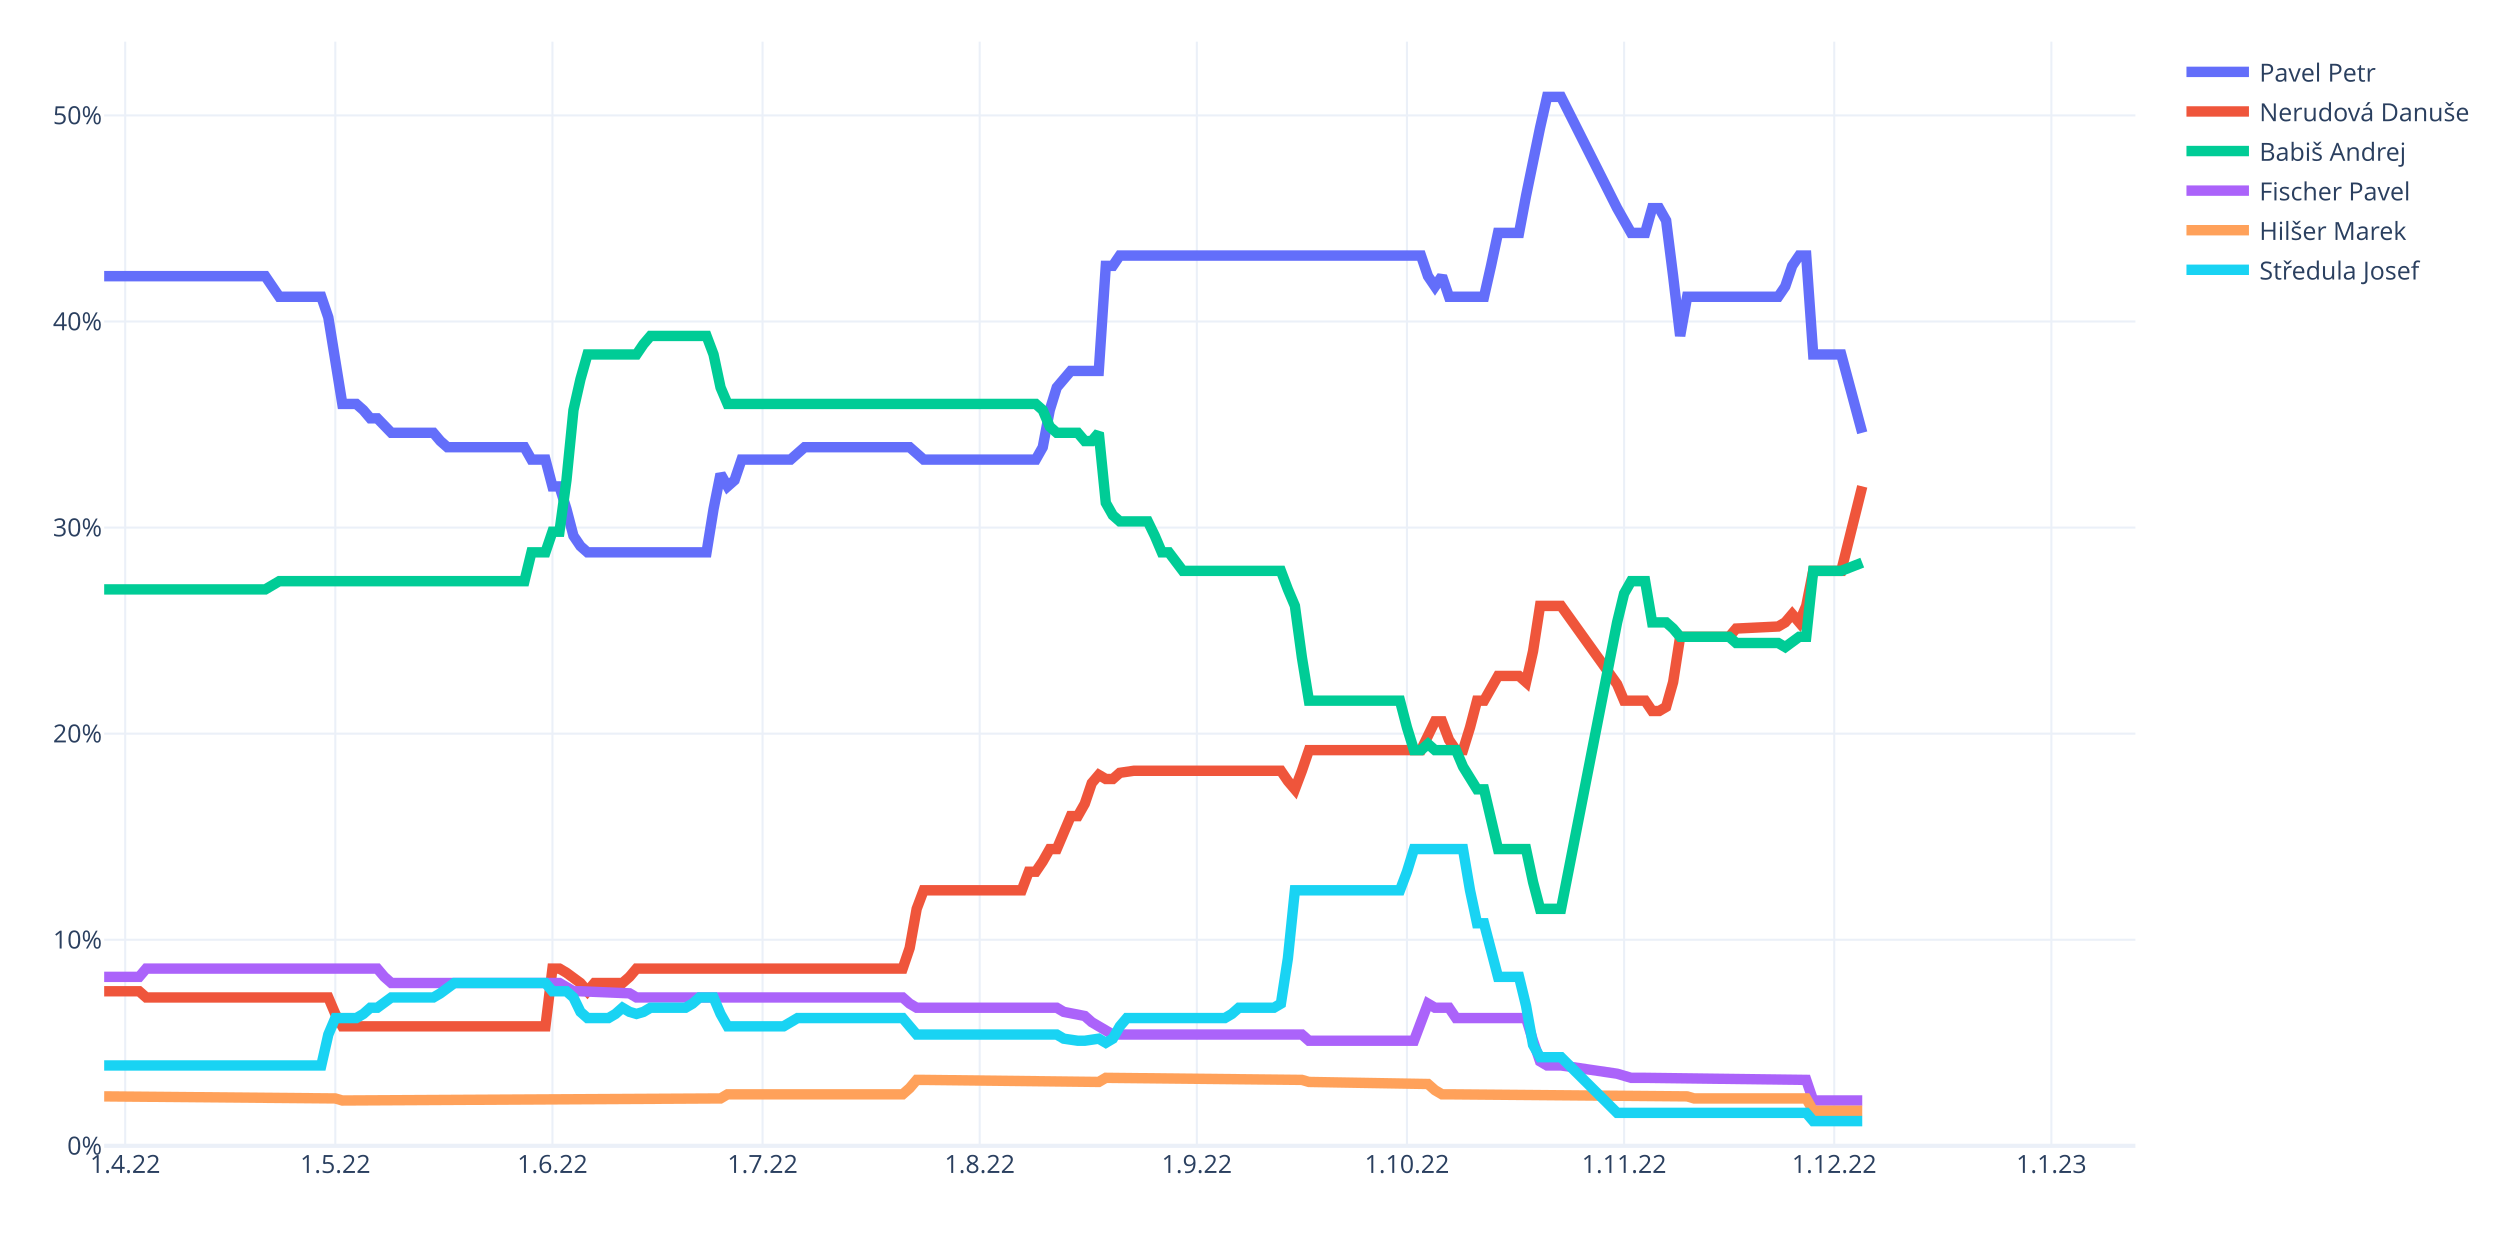
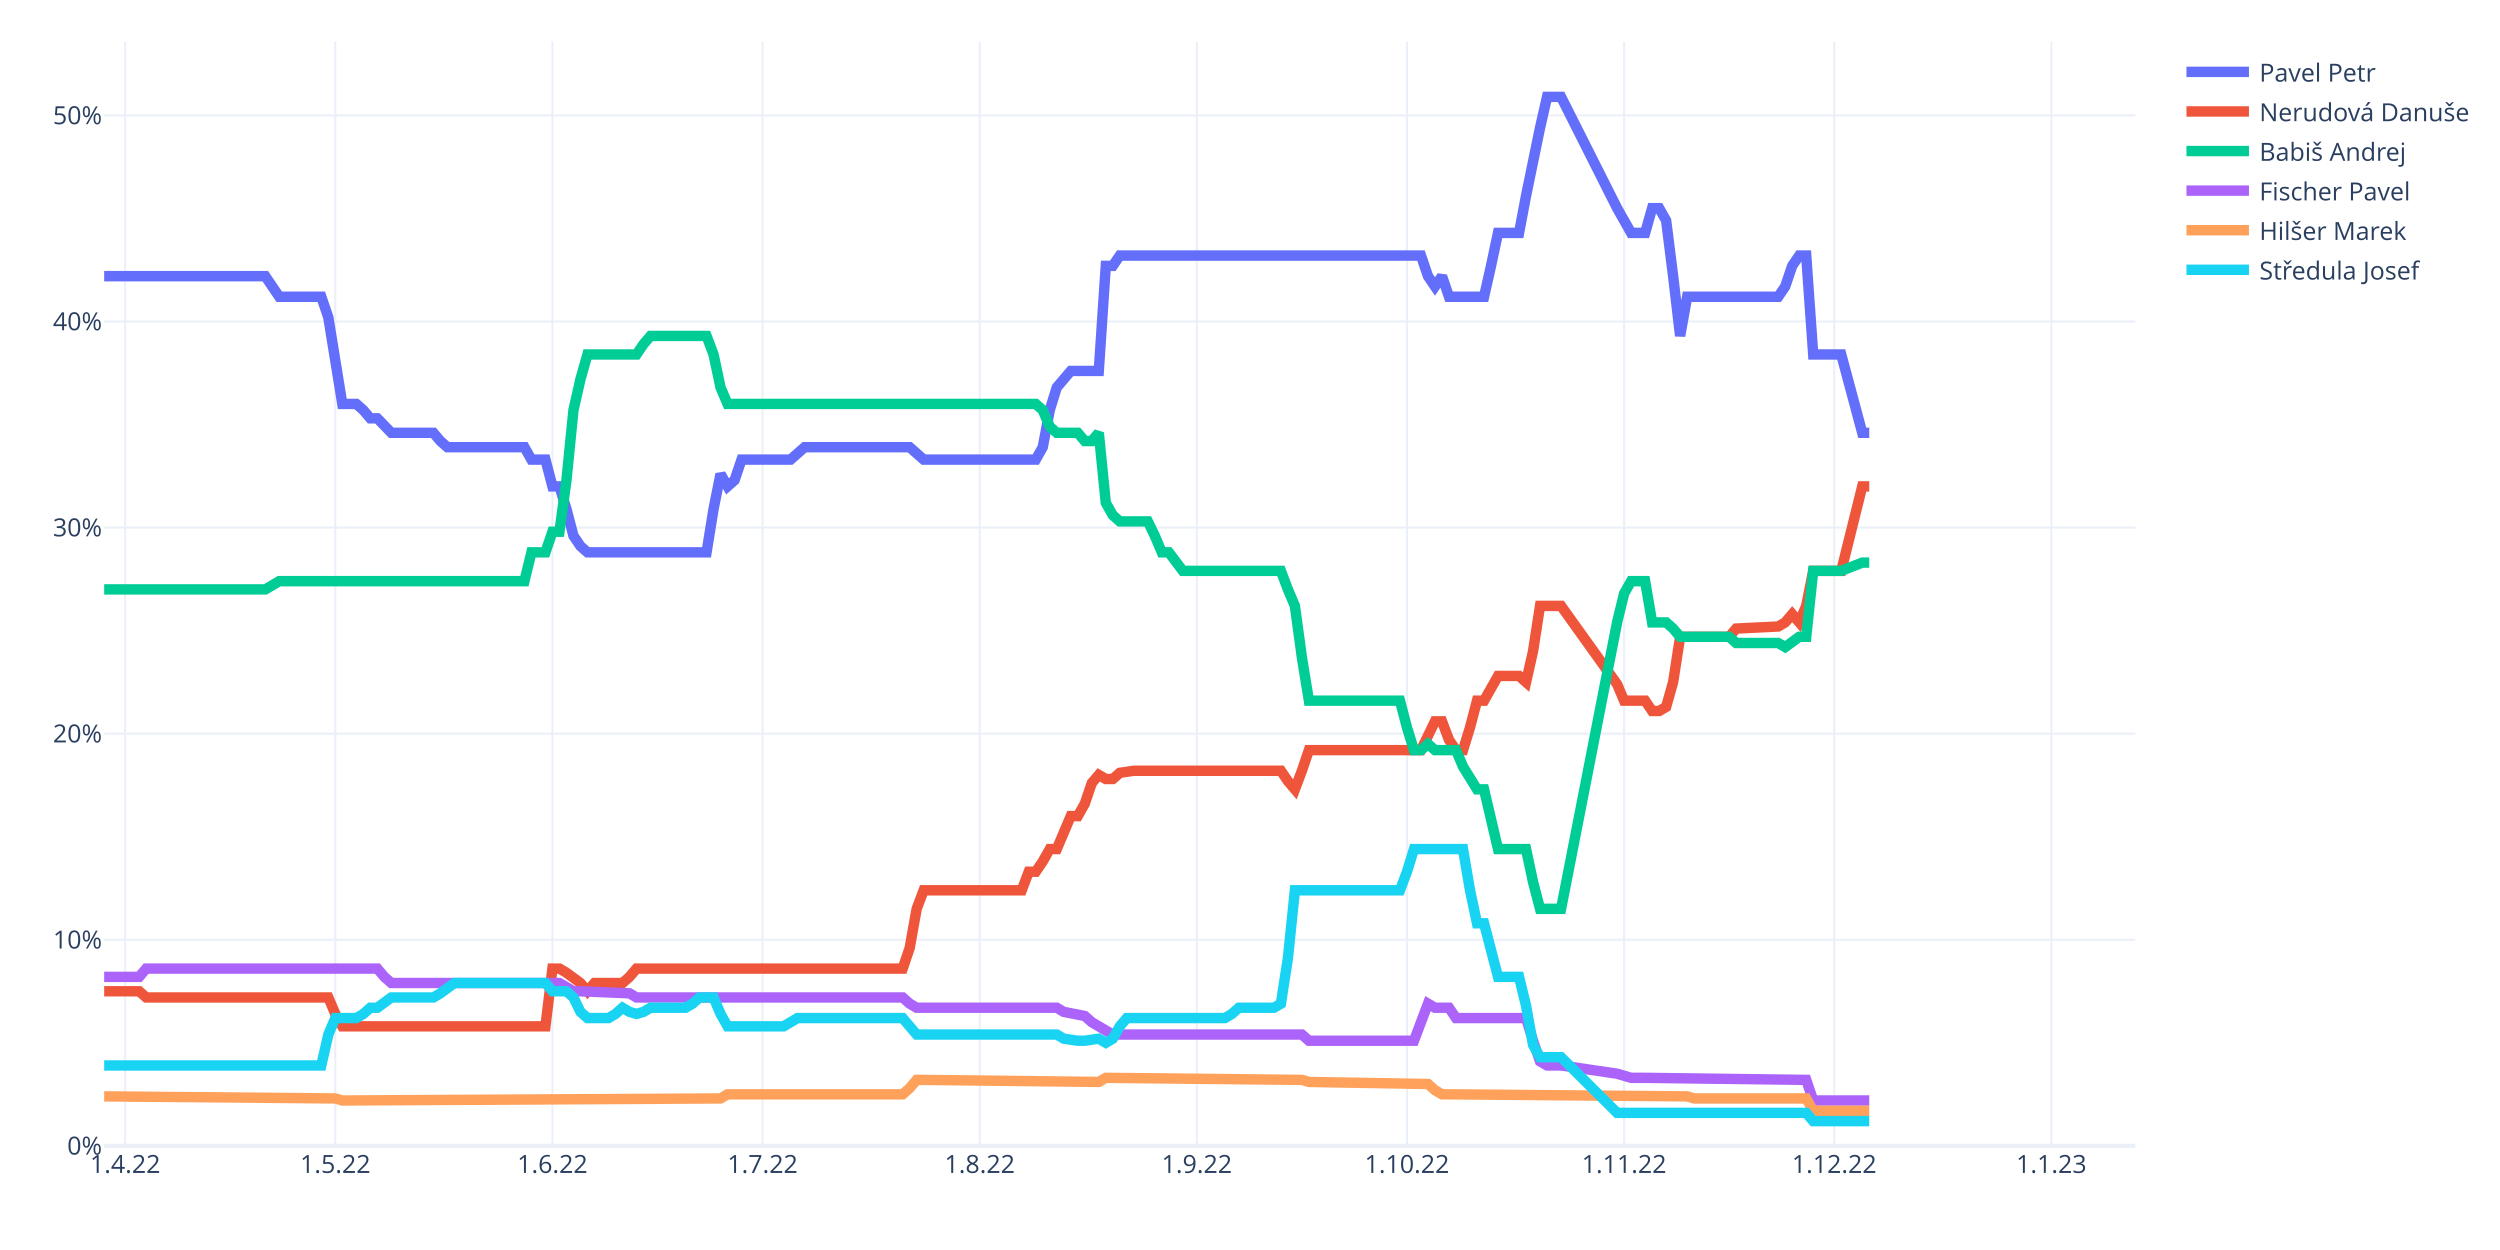
<svg xmlns="http://www.w3.org/2000/svg" class="main-svg" width="1200" height="600" style="" viewBox="0 0 1200 600">
  <rect x="0" y="0" width="1200" height="600" style="fill: rgb(255, 255, 255); fill-opacity: 1;" />
-   <defs id="defs-e1392a">
+   <defs id="defs-e03ffd">
    <g class="clips">
-       <clipPath id="clipe1392axyplot" class="plotclip">
+       <clipPath id="clipe03ffdxyplot" class="plotclip">
        <rect width="975" height="530" />
      </clipPath>
-       <clipPath class="axesclip" id="clipe1392ax">
+       <clipPath class="axesclip" id="clipe03ffdx">
        <rect x="50" y="0" width="975" height="600" />
      </clipPath>
-       <clipPath class="axesclip" id="clipe1392ay">
+       <clipPath class="axesclip" id="clipe03ffdy">
        <rect x="0" y="20" width="1200" height="530" />
      </clipPath>
-       <clipPath class="axesclip" id="clipe1392axy">
+       <clipPath class="axesclip" id="clipe03ffdxy">
        <rect x="50" y="20" width="975" height="530" />
      </clipPath>
    </g>
    <g class="gradients" />
    <g class="patterns" />
  </defs>
  <g class="bglayer" />
  <g class="layer-below">
    <g class="imagelayer" />
    <g class="shapelayer" />
  </g>
  <g class="cartesianlayer">
    <g class="subplot xy">
      <g class="layer-subplot">
        <g class="shapelayer" />
        <g class="imagelayer" />
      </g>
      <g class="minor-gridlayer">
        <g class="x" />
        <g class="y" />
      </g>
      <g class="gridlayer">
        <g class="x">
          <path class="xgrid crisp" transform="translate(60.09,0)" d="M0,20v530" style="stroke: rgb(235, 240, 248); stroke-opacity: 1; stroke-width: 1px;" />
          <path class="xgrid crisp" transform="translate(160.95,0)" d="M0,20v530" style="stroke: rgb(235, 240, 248); stroke-opacity: 1; stroke-width: 1px;" />
          <path class="xgrid crisp" transform="translate(265.17,0)" d="M0,20v530" style="stroke: rgb(235, 240, 248); stroke-opacity: 1; stroke-width: 1px;" />
          <path class="xgrid crisp" transform="translate(366.03,0)" d="M0,20v530" style="stroke: rgb(235, 240, 248); stroke-opacity: 1; stroke-width: 1px;" />
          <path class="xgrid crisp" transform="translate(470.26,0)" d="M0,20v530" style="stroke: rgb(235, 240, 248); stroke-opacity: 1; stroke-width: 1px;" />
          <path class="xgrid crisp" transform="translate(574.48,0)" d="M0,20v530" style="stroke: rgb(235, 240, 248); stroke-opacity: 1; stroke-width: 1px;" />
          <path class="xgrid crisp" transform="translate(675.34,0)" d="M0,20v530" style="stroke: rgb(235, 240, 248); stroke-opacity: 1; stroke-width: 1px;" />
          <path class="xgrid crisp" transform="translate(779.57,0)" d="M0,20v530" style="stroke: rgb(235, 240, 248); stroke-opacity: 1; stroke-width: 1px;" />
          <path class="xgrid crisp" transform="translate(880.43,0)" d="M0,20v530" style="stroke: rgb(235, 240, 248); stroke-opacity: 1; stroke-width: 1px;" />
          <path class="xgrid crisp" transform="translate(984.66,0)" d="M0,20v530" style="stroke: rgb(235, 240, 248); stroke-opacity: 1; stroke-width: 1px;" />
        </g>
        <g class="y">
          <path class="ygrid crisp" transform="translate(0,451.08)" d="M50,0h975" style="stroke: rgb(235, 240, 248); stroke-opacity: 1; stroke-width: 1px;" />
          <path class="ygrid crisp" transform="translate(0,352.16)" d="M50,0h975" style="stroke: rgb(235, 240, 248); stroke-opacity: 1; stroke-width: 1px;" />
          <path class="ygrid crisp" transform="translate(0,253.24)" d="M50,0h975" style="stroke: rgb(235, 240, 248); stroke-opacity: 1; stroke-width: 1px;" />
          <path class="ygrid crisp" transform="translate(0,154.32)" d="M50,0h975" style="stroke: rgb(235, 240, 248); stroke-opacity: 1; stroke-width: 1px;" />
          <path class="ygrid crisp" transform="translate(0,55.4)" d="M50,0h975" style="stroke: rgb(235, 240, 248); stroke-opacity: 1; stroke-width: 1px;" />
        </g>
      </g>
      <g class="zerolinelayer">
        <path class="yzl zl crisp" transform="translate(0,550)" d="M50,0h975" style="stroke: rgb(235, 240, 248); stroke-opacity: 1; stroke-width: 2px;" />
      </g>
      <path class="xlines-below" />
      <path class="ylines-below" />
      <g class="overlines-below" />
      <g class="xaxislayer-below" />
      <g class="yaxislayer-below" />
      <g class="overaxes-below" />
-       <g class="plot" transform="translate(50,20)" clip-path="url(#clipe1392axyplot)">
+       <g class="plot" transform="translate(50,20)" clip-path="url(#clipe03ffdxyplot)">
        <g class="scatterlayer mlayer">
-           <g class="trace scatter traceb0f500" style="stroke-miterlimit: 2; opacity: 1;">
-             <g class="fills" />
-             <g class="errorbars" />
-             <g class="lines">
-               <path class="js-line" d="M0,112.56L77.33,112.56L80.69,117.51L84.05,122.45L87.41,122.45L104.22,122.45L107.59,132.34L114.31,173.89L117.67,173.89L121.03,173.89L124.4,176.86L127.76,180.81L131.12,180.81L137.84,187.74L141.21,187.74L158.02,187.74L161.38,191.7L164.74,194.66L168.1,194.66L201.72,194.66L205.09,200.6L211.81,200.6L215.17,213.46L218.53,213.46L221.9,224.34L225.26,237.2L228.62,242.14L231.98,245.11L235.34,245.11L289.14,245.11L292.5,224.34L295.86,207.52L299.22,213.46L302.59,210.49L305.95,200.6L329.48,200.6L332.84,197.63L336.21,194.66L339.57,194.66L386.64,194.66L390,197.63L393.36,200.6L396.72,200.6L447.16,200.6L450.52,194.66L453.88,176.86L457.24,165.98L463.97,158.06L467.33,158.06L477.41,158.06L480.78,107.61L484.14,107.61L487.5,102.67L632.07,102.67L635.43,112.56L638.79,117.51L642.16,112.56L645.52,122.45L648.88,122.45L662.33,122.45L665.69,107.61L669.05,91.79L672.41,91.79L679.14,91.79L682.5,73.98L689.22,41.34L692.59,26.5L699.31,26.5L726.21,79.92L732.93,91.79L739.66,91.79L743.02,79.92L746.38,79.92L749.74,85.85L753.1,112.56L756.47,141.25L759.83,122.45L803.53,122.45L806.9,117.51L810.26,107.61L813.62,102.67L816.98,102.67L820.34,150.15L833.79,150.15L843.88,187.74" style="vector-effect: non-scaling-stroke; fill: none; stroke: rgb(99, 110, 250); stroke-opacity: 1; stroke-width: 5px; opacity: 1;" />
-             </g>
-             <g class="points" />
-             <g class="text" />
-           </g>
-           <g class="trace scatter tracef3b12e" style="stroke-miterlimit: 2; opacity: 1;">
-             <g class="fills" />
-             <g class="errorbars" />
-             <g class="lines">
-               <path class="js-line" d="M0,455.81L16.81,455.81L20.17,458.78L107.59,458.78L110.95,466.69L114.31,472.63L117.67,472.63L211.81,472.63L215.17,444.93L218.53,444.93L221.9,446.91L228.62,451.85L231.98,455.81L235.34,451.85L238.71,451.85L248.79,451.85L252.16,448.89L255.52,444.93L258.88,444.93L383.28,444.93L386.64,435.04L390,416.24L393.36,407.34L440.43,407.34L443.79,398.44L447.16,398.44L450.52,393.49L453.88,387.56L457.24,387.56L463.97,371.73L467.33,371.73L470.69,365.79L474.05,355.9L477.41,351.94L480.78,353.92L484.14,353.92L487.5,350.96L494.22,349.97L497.59,349.97L564.83,349.97L568.19,354.91L571.55,358.87L574.91,349.97L578.28,340.07L581.64,340.07L632.07,340.07L635.43,333.15L638.79,326.23L642.16,326.23L645.52,335.13L648.88,340.07L652.24,340.07L655.6,329.19L658.97,316.33L662.33,316.33L669.05,304.46L672.41,304.46L679.14,304.46L682.5,307.43L685.86,292.59L689.22,270.83L699.31,270.83L726.21,308.42L729.57,316.33L732.93,316.33L739.66,316.33L743.02,321.28L746.38,321.28L749.74,319.3L753.1,307.43L756.47,285.67L780,285.67L783.36,281.71L803.53,280.72L806.9,278.74L810.26,274.79L813.62,278.74L816.98,270.83L820.34,254.01L833.79,254.01L843.88,213.46" style="vector-effect: non-scaling-stroke; fill: none; stroke: rgb(239, 85, 59); stroke-opacity: 1; stroke-width: 5px; opacity: 1;" />
-             </g>
-             <g class="points" />
-             <g class="text" />
-           </g>
-           <g class="trace scatter trace5a3458" style="stroke-miterlimit: 2; opacity: 1;">
-             <g class="fills" />
-             <g class="errorbars" />
-             <g class="lines">
-               <path class="js-line" d="M0,262.92L77.33,262.92L80.69,260.94L84.05,258.96L87.41,258.96L201.72,258.96L205.09,245.11L211.81,245.11L215.17,235.22L218.53,235.22L221.9,210.49L225.26,176.86L228.62,162.02L231.98,150.15L235.34,150.15L255.52,150.15L258.88,145.2L262.24,141.25L265.6,141.25L289.14,141.25L292.5,150.15L295.86,165.98L299.22,173.89L447.16,173.89L450.52,176.86L453.88,184.77L457.24,187.74L467.33,187.74L470.69,191.7L474.05,191.7L477.41,187.74L480.78,221.37L484.14,227.31L487.5,230.27L490.86,230.27L500.95,230.27L504.31,237.2L507.67,245.11L511.03,245.11L517.76,254.01L521.12,254.01L564.83,254.01L568.19,262.92L571.55,270.83L574.91,295.56L578.28,316.33L581.64,316.33L621.98,316.33L625.34,329.19L628.71,340.07L632.07,340.07L635.43,337.11L638.79,340.07L648.88,340.07L652.24,347.99L658.97,358.87L662.33,358.87L669.05,387.56L672.41,387.56L682.5,387.56L685.86,403.38L689.22,416.24L692.59,416.24L699.31,416.24L726.21,278.74L729.57,264.9L732.93,258.96L739.66,258.96L743.02,278.74L749.74,278.74L753.1,281.71L756.47,285.67L759.83,285.67L780,285.67L783.36,288.64L803.53,288.64L806.9,290.61L813.62,285.67L816.98,285.67L820.34,254.01L823.71,254.01L833.79,254.01L843.88,250.06" style="vector-effect: non-scaling-stroke; fill: none; stroke: rgb(0, 204, 150); stroke-opacity: 1; stroke-width: 5px; opacity: 1;" />
-             </g>
-             <g class="points" />
-             <g class="text" />
-           </g>
-           <g class="trace scatter trace211b64" style="stroke-miterlimit: 2; opacity: 1;">
-             <g class="fills" />
-             <g class="errorbars" />
-             <g class="lines">
-               <path class="js-line" d="M0,448.89L16.81,448.89L20.17,444.93L131.12,444.93L134.48,448.89L137.84,451.85L141.21,451.85L218.53,451.85L221.9,453.83L225.26,455.81L228.62,455.81L252.16,456.8L255.52,458.78L383.28,458.78L386.64,461.75L390,463.72L393.36,463.72L457.24,463.72L460.6,465.7L470.69,467.68L474.05,470.65L484.14,476.58L487.5,476.58L574.91,476.58L578.28,479.55L628.71,479.55L632.07,470.65L635.43,461.75L638.79,463.72L645.52,463.72L648.88,468.67L682.5,468.67L685.86,479.55L689.22,489.44L692.59,491.42L699.31,491.42L726.21,495.38L732.93,497.36L739.66,497.36L816.98,498.35L820.34,508.24L843.88,508.24" style="vector-effect: non-scaling-stroke; fill: none; stroke: rgb(171, 99, 250); stroke-opacity: 1; stroke-width: 5px; opacity: 1;" />
-             </g>
-             <g class="points" />
-             <g class="text" />
-           </g>
-           <g class="trace scatter trace960572" style="stroke-miterlimit: 2; opacity: 1;">
-             <g class="fills" />
-             <g class="errorbars" />
-             <g class="lines">
-               <path class="js-line" d="M0,506.26L110.95,507.25L114.31,508.24L295.86,507.25L299.22,505.27L383.28,505.27L386.64,502.3L390,498.35L393.36,498.35L477.41,499.33L480.78,497.36L574.91,498.35L578.28,499.33L635.43,500.32L638.79,503.29L642.16,505.27L645.52,505.27L759.83,506.26L763.19,507.25L816.98,507.25L820.34,513.18L843.88,513.18" style="vector-effect: non-scaling-stroke; fill: none; stroke: rgb(255, 161, 90); stroke-opacity: 1; stroke-width: 5px; opacity: 1;" />
-             </g>
-             <g class="points" />
-             <g class="text" />
-           </g>
-           <g class="trace scatter trace9d8377" style="stroke-miterlimit: 2; opacity: 1;">
-             <g class="fills" />
-             <g class="errorbars" />
-             <g class="lines">
-               <path class="js-line" d="M0,491.42L104.22,491.42L107.59,476.58L110.95,468.67L114.31,468.67L121.03,468.67L124.4,466.69L127.76,463.72L131.12,463.72L137.84,458.78L141.21,458.78L158.02,458.78L161.38,456.8L168.1,451.85L171.47,451.85L211.81,451.85L215.17,455.81L221.9,455.81L225.26,458.78L228.62,465.7L231.98,468.67L242.07,468.67L245.43,466.69L248.79,463.72L252.16,465.7L255.52,466.69L258.88,465.7L262.24,463.72L265.6,463.72L279.05,463.72L282.41,461.75L285.78,458.78L289.14,458.78L292.5,458.78L295.86,466.69L299.22,472.63L302.59,472.63L326.12,472.63L329.48,470.65L332.84,468.67L336.21,468.67L383.28,468.67L386.64,472.63L390,476.58L393.36,476.58L457.24,476.58L460.6,478.56L467.33,479.55L470.69,479.55L477.41,478.56L480.78,480.54L484.14,478.56L487.5,472.63L490.86,468.67L494.22,468.67L537.93,468.67L541.29,466.69L544.66,463.72L548.02,463.72L561.47,463.72L564.83,461.75L568.19,439.98L571.55,407.34L621.98,407.34L625.34,398.44L628.71,387.56L632.07,387.56L652.24,387.56L655.6,407.34L658.97,423.17L662.33,423.17L669.05,448.89L672.41,448.89L679.14,448.89L682.5,462.73L685.86,481.53L689.22,487.46L699.31,487.46L726.21,514.17L816.98,514.17L820.34,518.13L843.88,518.13" style="vector-effect: non-scaling-stroke; fill: none; stroke: rgb(25, 211, 243); stroke-opacity: 1; stroke-width: 5px; opacity: 1;" />
+           <g class="trace scatter tracec6d05a" style="stroke-miterlimit: 2; opacity: 1;">
+             <g class="fills" />
+             <g class="errorbars" />
+             <g class="lines">
+               <path class="js-line" d="M0,112.56L77.33,112.56L80.69,117.51L84.05,122.45L87.41,122.45L104.22,122.45L107.59,132.34L114.31,173.89L117.67,173.89L121.03,173.89L124.4,176.86L127.76,180.81L131.12,180.81L137.84,187.74L141.21,187.74L158.02,187.74L161.38,191.7L164.74,194.66L168.1,194.66L201.72,194.66L205.09,200.6L211.81,200.6L215.17,213.46L218.53,213.46L221.9,224.34L225.26,237.2L228.62,242.14L231.98,245.11L235.34,245.11L289.14,245.11L292.5,224.34L295.86,207.52L299.22,213.46L302.59,210.49L305.95,200.6L329.48,200.6L332.84,197.63L336.21,194.66L339.57,194.66L386.64,194.66L390,197.63L393.36,200.6L396.72,200.6L447.16,200.6L450.52,194.66L453.88,176.86L457.24,165.98L463.97,158.06L467.33,158.06L477.41,158.06L480.78,107.61L484.14,107.61L487.5,102.67L632.07,102.67L635.43,112.56L638.79,117.51L642.16,112.56L645.52,122.45L648.88,122.45L662.33,122.45L665.69,107.61L669.05,91.79L672.41,91.79L679.14,91.79L682.5,73.98L689.22,41.34L692.59,26.5L699.31,26.5L726.21,79.92L732.93,91.79L739.66,91.79L743.02,79.92L746.38,79.92L749.74,85.85L753.1,112.56L756.47,141.25L759.83,122.45L803.53,122.45L806.9,117.51L810.26,107.61L813.62,102.67L816.98,102.67L820.34,150.15L833.79,150.15L843.88,187.74L847.24,187.74" style="vector-effect: non-scaling-stroke; fill: none; stroke: rgb(99, 110, 250); stroke-opacity: 1; stroke-width: 5px; opacity: 1;" />
+             </g>
+             <g class="points" />
+             <g class="text" />
+           </g>
+           <g class="trace scatter tracef9254f" style="stroke-miterlimit: 2; opacity: 1;">
+             <g class="fills" />
+             <g class="errorbars" />
+             <g class="lines">
+               <path class="js-line" d="M0,455.81L16.81,455.81L20.17,458.78L107.59,458.78L110.95,466.69L114.31,472.63L117.67,472.63L211.81,472.63L215.17,444.93L218.53,444.93L221.9,446.91L228.62,451.85L231.98,455.81L235.34,451.85L238.71,451.85L248.79,451.85L252.16,448.89L255.52,444.93L258.88,444.93L383.28,444.93L386.64,435.04L390,416.24L393.36,407.34L440.43,407.34L443.79,398.44L447.16,398.44L450.52,393.49L453.88,387.56L457.24,387.56L463.97,371.73L467.33,371.73L470.69,365.79L474.05,355.9L477.41,351.94L480.78,353.92L484.14,353.92L487.5,350.96L494.22,349.97L497.59,349.97L564.83,349.97L568.19,354.91L571.55,358.87L574.91,349.97L578.28,340.07L581.64,340.07L632.07,340.07L635.43,333.15L638.79,326.23L642.16,326.23L645.52,335.13L648.88,340.07L652.24,340.07L655.6,329.19L658.97,316.33L662.33,316.33L669.05,304.46L672.41,304.46L679.14,304.46L682.5,307.43L685.86,292.59L689.22,270.83L699.31,270.83L726.21,308.42L729.57,316.33L732.93,316.33L739.66,316.33L743.02,321.28L746.38,321.28L749.74,319.3L753.1,307.43L756.47,285.67L780,285.67L783.36,281.71L803.53,280.72L806.9,278.74L810.26,274.79L813.62,278.74L816.98,270.83L820.34,254.01L833.79,254.01L843.88,213.46L847.24,213.46" style="vector-effect: non-scaling-stroke; fill: none; stroke: rgb(239, 85, 59); stroke-opacity: 1; stroke-width: 5px; opacity: 1;" />
+             </g>
+             <g class="points" />
+             <g class="text" />
+           </g>
+           <g class="trace scatter traced28b62" style="stroke-miterlimit: 2; opacity: 1;">
+             <g class="fills" />
+             <g class="errorbars" />
+             <g class="lines">
+               <path class="js-line" d="M0,262.92L77.33,262.92L80.69,260.94L84.05,258.96L87.41,258.96L201.72,258.96L205.09,245.11L211.81,245.11L215.17,235.22L218.53,235.22L221.9,210.49L225.26,176.86L228.62,162.02L231.98,150.15L235.34,150.15L255.52,150.15L258.88,145.2L262.24,141.25L265.6,141.25L289.14,141.25L292.5,150.15L295.86,165.98L299.22,173.89L447.16,173.89L450.52,176.86L453.88,184.77L457.24,187.74L467.33,187.74L470.69,191.7L474.05,191.7L477.41,187.74L480.78,221.37L484.14,227.31L487.5,230.27L490.86,230.27L500.95,230.27L504.31,237.2L507.67,245.11L511.03,245.11L517.76,254.01L521.12,254.01L564.83,254.01L568.19,262.92L571.55,270.83L574.91,295.56L578.28,316.33L581.64,316.33L621.98,316.33L625.34,329.19L628.71,340.07L632.07,340.07L635.43,337.11L638.79,340.07L648.88,340.07L652.24,347.99L658.97,358.87L662.33,358.87L669.05,387.56L672.41,387.56L682.5,387.56L685.86,403.38L689.22,416.24L692.59,416.24L699.31,416.24L726.21,278.74L729.57,264.9L732.93,258.96L739.66,258.96L743.02,278.74L749.74,278.74L753.1,281.71L756.47,285.67L759.83,285.67L780,285.67L783.36,288.64L803.53,288.64L806.9,290.61L813.62,285.67L816.98,285.67L820.34,254.01L823.71,254.01L833.79,254.01L843.88,250.06L847.24,250.06" style="vector-effect: non-scaling-stroke; fill: none; stroke: rgb(0, 204, 150); stroke-opacity: 1; stroke-width: 5px; opacity: 1;" />
+             </g>
+             <g class="points" />
+             <g class="text" />
+           </g>
+           <g class="trace scatter traceebfeab" style="stroke-miterlimit: 2; opacity: 1;">
+             <g class="fills" />
+             <g class="errorbars" />
+             <g class="lines">
+               <path class="js-line" d="M0,448.89L16.81,448.89L20.17,444.93L131.12,444.93L134.48,448.89L137.84,451.85L141.21,451.85L218.53,451.85L221.9,453.83L225.26,455.81L228.62,455.81L252.16,456.8L255.52,458.78L383.28,458.78L386.64,461.75L390,463.72L393.36,463.72L457.24,463.72L460.6,465.7L470.69,467.68L474.05,470.65L484.14,476.58L487.5,476.58L574.91,476.58L578.28,479.55L628.71,479.55L632.07,470.65L635.43,461.75L638.79,463.72L645.52,463.72L648.88,468.67L682.5,468.67L685.86,479.55L689.22,489.44L692.59,491.42L699.31,491.42L726.21,495.38L732.93,497.36L739.66,497.36L816.98,498.35L820.34,508.24L847.24,508.24" style="vector-effect: non-scaling-stroke; fill: none; stroke: rgb(171, 99, 250); stroke-opacity: 1; stroke-width: 5px; opacity: 1;" />
+             </g>
+             <g class="points" />
+             <g class="text" />
+           </g>
+           <g class="trace scatter trace5e28bf" style="stroke-miterlimit: 2; opacity: 1;">
+             <g class="fills" />
+             <g class="errorbars" />
+             <g class="lines">
+               <path class="js-line" d="M0,506.26L110.95,507.25L114.31,508.24L295.86,507.25L299.22,505.27L383.28,505.27L386.64,502.3L390,498.35L393.36,498.35L477.41,499.33L480.78,497.36L574.91,498.35L578.28,499.33L635.43,500.32L638.79,503.29L642.16,505.27L645.52,505.27L759.83,506.26L763.19,507.25L816.98,507.25L820.34,513.18L847.24,513.18" style="vector-effect: non-scaling-stroke; fill: none; stroke: rgb(255, 161, 90); stroke-opacity: 1; stroke-width: 5px; opacity: 1;" />
+             </g>
+             <g class="points" />
+             <g class="text" />
+           </g>
+           <g class="trace scatter trace904c0f" style="stroke-miterlimit: 2; opacity: 1;">
+             <g class="fills" />
+             <g class="errorbars" />
+             <g class="lines">
+               <path class="js-line" d="M0,491.42L104.22,491.42L107.59,476.58L110.95,468.67L114.31,468.67L121.03,468.67L124.4,466.69L127.76,463.72L131.12,463.72L137.84,458.78L141.21,458.78L158.02,458.78L161.38,456.8L168.1,451.85L171.47,451.85L211.81,451.85L215.17,455.81L221.9,455.81L225.26,458.78L228.62,465.7L231.98,468.67L242.07,468.67L245.43,466.69L248.79,463.72L252.16,465.7L255.52,466.69L258.88,465.7L262.24,463.72L265.6,463.72L279.05,463.72L282.41,461.75L285.78,458.78L289.14,458.78L292.5,458.78L295.86,466.69L299.22,472.63L302.59,472.63L326.12,472.63L329.48,470.65L332.84,468.67L336.21,468.67L383.28,468.67L386.64,472.63L390,476.58L393.36,476.58L457.24,476.58L460.6,478.56L467.33,479.55L470.69,479.55L477.41,478.56L480.78,480.54L484.14,478.56L487.5,472.63L490.86,468.67L494.22,468.67L537.93,468.67L541.29,466.69L544.66,463.72L548.02,463.72L561.47,463.72L564.83,461.75L568.19,439.98L571.55,407.34L621.98,407.34L625.34,398.44L628.71,387.56L632.07,387.56L652.24,387.56L655.6,407.34L658.97,423.17L662.33,423.17L669.05,448.89L672.41,448.89L679.14,448.89L682.5,462.73L685.86,481.53L689.22,487.46L699.31,487.46L726.21,514.17L816.98,514.17L820.34,518.13L847.24,518.13" style="vector-effect: non-scaling-stroke; fill: none; stroke: rgb(25, 211, 243); stroke-opacity: 1; stroke-width: 5px; opacity: 1;" />
            </g>
            <g class="points" />
            <g class="text" />
          </g>
        </g>
      </g>
      <g class="overplot" />
      <path class="xlines-above crisp" d="M0,0" style="fill: none;" />
      <path class="ylines-above crisp" d="M0,0" style="fill: none;" />
      <g class="overlines-above" />
      <g class="xaxislayer-above">
        <g class="xtick">
          <text text-anchor="middle" x="0" y="563" transform="translate(60.09,0)" style="font-family: 'Open Sans', verdana, arial, sans-serif; font-size: 12px; fill: rgb(42, 63, 95); fill-opacity: 1; white-space: pre; opacity: 1;">1.4.22</text>
        </g>
        <g class="xtick">
          <text text-anchor="middle" x="0" y="563" style="font-family: 'Open Sans', verdana, arial, sans-serif; font-size: 12px; fill: rgb(42, 63, 95); fill-opacity: 1; white-space: pre; opacity: 1;" transform="translate(160.95,0)">1.5.22</text>
        </g>
        <g class="xtick">
          <text text-anchor="middle" x="0" y="563" style="font-family: 'Open Sans', verdana, arial, sans-serif; font-size: 12px; fill: rgb(42, 63, 95); fill-opacity: 1; white-space: pre; opacity: 1;" transform="translate(265.17,0)">1.6.22</text>
        </g>
        <g class="xtick">
          <text text-anchor="middle" x="0" y="563" style="font-family: 'Open Sans', verdana, arial, sans-serif; font-size: 12px; fill: rgb(42, 63, 95); fill-opacity: 1; white-space: pre; opacity: 1;" transform="translate(366.03,0)">1.7.22</text>
        </g>
        <g class="xtick">
          <text text-anchor="middle" x="0" y="563" style="font-family: 'Open Sans', verdana, arial, sans-serif; font-size: 12px; fill: rgb(42, 63, 95); fill-opacity: 1; white-space: pre; opacity: 1;" transform="translate(470.26,0)">1.8.22</text>
        </g>
        <g class="xtick">
          <text text-anchor="middle" x="0" y="563" style="font-family: 'Open Sans', verdana, arial, sans-serif; font-size: 12px; fill: rgb(42, 63, 95); fill-opacity: 1; white-space: pre; opacity: 1;" transform="translate(574.48,0)">1.9.22</text>
        </g>
        <g class="xtick">
          <text text-anchor="middle" x="0" y="563" style="font-family: 'Open Sans', verdana, arial, sans-serif; font-size: 12px; fill: rgb(42, 63, 95); fill-opacity: 1; white-space: pre; opacity: 1;" transform="translate(675.34,0)">1.10.22</text>
        </g>
        <g class="xtick">
          <text text-anchor="middle" x="0" y="563" style="font-family: 'Open Sans', verdana, arial, sans-serif; font-size: 12px; fill: rgb(42, 63, 95); fill-opacity: 1; white-space: pre; opacity: 1;" transform="translate(779.57,0)">1.11.22</text>
        </g>
        <g class="xtick">
          <text text-anchor="middle" x="0" y="563" style="font-family: 'Open Sans', verdana, arial, sans-serif; font-size: 12px; fill: rgb(42, 63, 95); fill-opacity: 1; white-space: pre; opacity: 1;" transform="translate(880.43,0)">1.12.22</text>
        </g>
        <g class="xtick">
          <text text-anchor="middle" x="0" y="563" style="font-family: 'Open Sans', verdana, arial, sans-serif; font-size: 12px; fill: rgb(42, 63, 95); fill-opacity: 1; white-space: pre; opacity: 1;" transform="translate(984.66,0)">1.1.23</text>
        </g>
      </g>
      <g class="yaxislayer-above">
        <g class="ytick">
          <text text-anchor="end" x="49" y="4.2" transform="translate(0,550)" style="font-family: 'Open Sans', verdana, arial, sans-serif; font-size: 12px; fill: rgb(42, 63, 95); fill-opacity: 1; white-space: pre; opacity: 1;">0%</text>
        </g>
        <g class="ytick">
          <text text-anchor="end" x="49" y="4.2" style="font-family: 'Open Sans', verdana, arial, sans-serif; font-size: 12px; fill: rgb(42, 63, 95); fill-opacity: 1; white-space: pre; opacity: 1;" transform="translate(0,451.08)">10%</text>
        </g>
        <g class="ytick">
          <text text-anchor="end" x="49" y="4.2" style="font-family: 'Open Sans', verdana, arial, sans-serif; font-size: 12px; fill: rgb(42, 63, 95); fill-opacity: 1; white-space: pre; opacity: 1;" transform="translate(0,352.16)">20%</text>
        </g>
        <g class="ytick">
          <text text-anchor="end" x="49" y="4.2" style="font-family: 'Open Sans', verdana, arial, sans-serif; font-size: 12px; fill: rgb(42, 63, 95); fill-opacity: 1; white-space: pre; opacity: 1;" transform="translate(0,253.24)">30%</text>
        </g>
        <g class="ytick">
          <text text-anchor="end" x="49" y="4.2" style="font-family: 'Open Sans', verdana, arial, sans-serif; font-size: 12px; fill: rgb(42, 63, 95); fill-opacity: 1; white-space: pre; opacity: 1;" transform="translate(0,154.32)">40%</text>
        </g>
        <g class="ytick">
          <text text-anchor="end" x="49" y="4.2" style="font-family: 'Open Sans', verdana, arial, sans-serif; font-size: 12px; fill: rgb(42, 63, 95); fill-opacity: 1; white-space: pre; opacity: 1;" transform="translate(0,55.4)">50%</text>
        </g>
      </g>
      <g class="overaxes-above" />
    </g>
  </g>
  <g class="polarlayer" />
  <g class="smithlayer" />
  <g class="ternarylayer" />
  <g class="geolayer" />
  <g class="funnelarealayer" />
  <g class="pielayer" />
  <g class="iciclelayer" />
  <g class="treemaplayer" />
  <g class="sunburstlayer" />
  <g class="glimages" />
-   <defs id="topdefs-e1392a">
+   <defs id="topdefs-e03ffd">
    <g class="clips" />
-     <clipPath id="legende1392a">
+     <clipPath id="legende03ffd">
      <rect width="143" height="124" x="0" y="0" />
    </clipPath>
  </defs>
  <g class="layer-above">
    <g class="imagelayer" />
    <g class="shapelayer" />
  </g>
  <g class="infolayer">
    <g class="legend" pointer-events="all" transform="translate(1044.5,20)">
      <rect class="bg" shape-rendering="crispEdges" style="stroke: rgb(68, 68, 68); stroke-opacity: 1; fill: rgb(255, 255, 255); fill-opacity: 1; stroke-width: 0px;" width="143" height="124" x="0" y="0" />
-       <g class="scrollbox" transform="" clip-path="url(#legende1392a)">
+       <g class="scrollbox" transform="" clip-path="url(#legende03ffd)">
        <g class="groups">
          <g class="traces" transform="translate(0,14.5)" style="opacity: 1;">
            <text class="legendtext" text-anchor="start" x="40" y="4.68" style="font-family: 'Open Sans', verdana, arial, sans-serif; font-size: 12px; fill: rgb(42, 63, 95); fill-opacity: 1; white-space: pre;">Pavel Petr</text>
            <g class="layers" style="opacity: 1;">
              <g class="legendfill" />
              <g class="legendlines">
                <path class="js-line" d="M5,0h30" style="fill: none; stroke: rgb(99, 110, 250); stroke-opacity: 1; stroke-width: 5px;" />
              </g>
              <g class="legendsymbols">
                <g class="legendpoints" />
              </g>
            </g>
            <rect class="legendtoggle" x="0" y="-9.5" width="137.062" height="19" style="fill: rgb(0, 0, 0); fill-opacity: 0;" />
          </g>
          <g class="traces" transform="translate(0,33.5)" style="opacity: 1;">
            <text class="legendtext" text-anchor="start" x="40" y="4.68" style="font-family: 'Open Sans', verdana, arial, sans-serif; font-size: 12px; fill: rgb(42, 63, 95); fill-opacity: 1; white-space: pre;">Nerudová Danuše</text>
            <g class="layers" style="opacity: 1;">
              <g class="legendfill" />
              <g class="legendlines">
                <path class="js-line" d="M5,0h30" style="fill: none; stroke: rgb(239, 85, 59); stroke-opacity: 1; stroke-width: 5px;" />
              </g>
              <g class="legendsymbols">
                <g class="legendpoints" />
              </g>
            </g>
            <rect class="legendtoggle" x="0" y="-9.5" width="137.062" height="19" style="fill: rgb(0, 0, 0); fill-opacity: 0;" />
          </g>
          <g class="traces" transform="translate(0,52.5)" style="opacity: 1;">
            <text class="legendtext" text-anchor="start" x="40" y="4.68" style="font-family: 'Open Sans', verdana, arial, sans-serif; font-size: 12px; fill: rgb(42, 63, 95); fill-opacity: 1; white-space: pre;">Babiš Andrej</text>
            <g class="layers" style="opacity: 1;">
              <g class="legendfill" />
              <g class="legendlines">
                <path class="js-line" d="M5,0h30" style="fill: none; stroke: rgb(0, 204, 150); stroke-opacity: 1; stroke-width: 5px;" />
              </g>
              <g class="legendsymbols">
                <g class="legendpoints" />
              </g>
            </g>
            <rect class="legendtoggle" x="0" y="-9.5" width="137.062" height="19" style="fill: rgb(0, 0, 0); fill-opacity: 0;" />
          </g>
          <g class="traces" transform="translate(0,71.5)" style="opacity: 1;">
            <text class="legendtext" text-anchor="start" x="40" y="4.68" style="font-family: 'Open Sans', verdana, arial, sans-serif; font-size: 12px; fill: rgb(42, 63, 95); fill-opacity: 1; white-space: pre;">Fischer Pavel</text>
            <g class="layers" style="opacity: 1;">
              <g class="legendfill" />
              <g class="legendlines">
                <path class="js-line" d="M5,0h30" style="fill: none; stroke: rgb(171, 99, 250); stroke-opacity: 1; stroke-width: 5px;" />
              </g>
              <g class="legendsymbols">
                <g class="legendpoints" />
              </g>
            </g>
            <rect class="legendtoggle" x="0" y="-9.5" width="137.062" height="19" style="fill: rgb(0, 0, 0); fill-opacity: 0;" />
          </g>
          <g class="traces" transform="translate(0,90.5)" style="opacity: 1;">
            <text class="legendtext" text-anchor="start" x="40" y="4.68" style="font-family: 'Open Sans', verdana, arial, sans-serif; font-size: 12px; fill: rgb(42, 63, 95); fill-opacity: 1; white-space: pre;">Hilšer Marek</text>
            <g class="layers" style="opacity: 1;">
              <g class="legendfill" />
              <g class="legendlines">
                <path class="js-line" d="M5,0h30" style="fill: none; stroke: rgb(255, 161, 90); stroke-opacity: 1; stroke-width: 5px;" />
              </g>
              <g class="legendsymbols">
                <g class="legendpoints" />
              </g>
            </g>
            <rect class="legendtoggle" x="0" y="-9.5" width="137.062" height="19" style="fill: rgb(0, 0, 0); fill-opacity: 0;" />
          </g>
          <g class="traces" transform="translate(0,109.5)" style="opacity: 1;">
            <text class="legendtext" text-anchor="start" x="40" y="4.68" style="font-family: 'Open Sans', verdana, arial, sans-serif; font-size: 12px; fill: rgb(42, 63, 95); fill-opacity: 1; white-space: pre;">Středula Josef</text>
            <g class="layers" style="opacity: 1;">
              <g class="legendfill" />
              <g class="legendlines">
                <path class="js-line" d="M5,0h30" style="fill: none; stroke: rgb(25, 211, 243); stroke-opacity: 1; stroke-width: 5px;" />
              </g>
              <g class="legendsymbols">
                <g class="legendpoints" />
              </g>
            </g>
            <rect class="legendtoggle" x="0" y="-9.5" width="137.062" height="19" style="fill: rgb(0, 0, 0); fill-opacity: 0;" />
          </g>
        </g>
      </g>
      <rect class="scrollbar" rx="20" ry="3" width="0" height="0" style="fill: rgb(128, 139, 164); fill-opacity: 1;" x="0" y="0" />
    </g>
    <g class="g-gtitle" />
    <g class="g-xtitle" />
    <g class="g-ytitle" />
  </g>
</svg>
